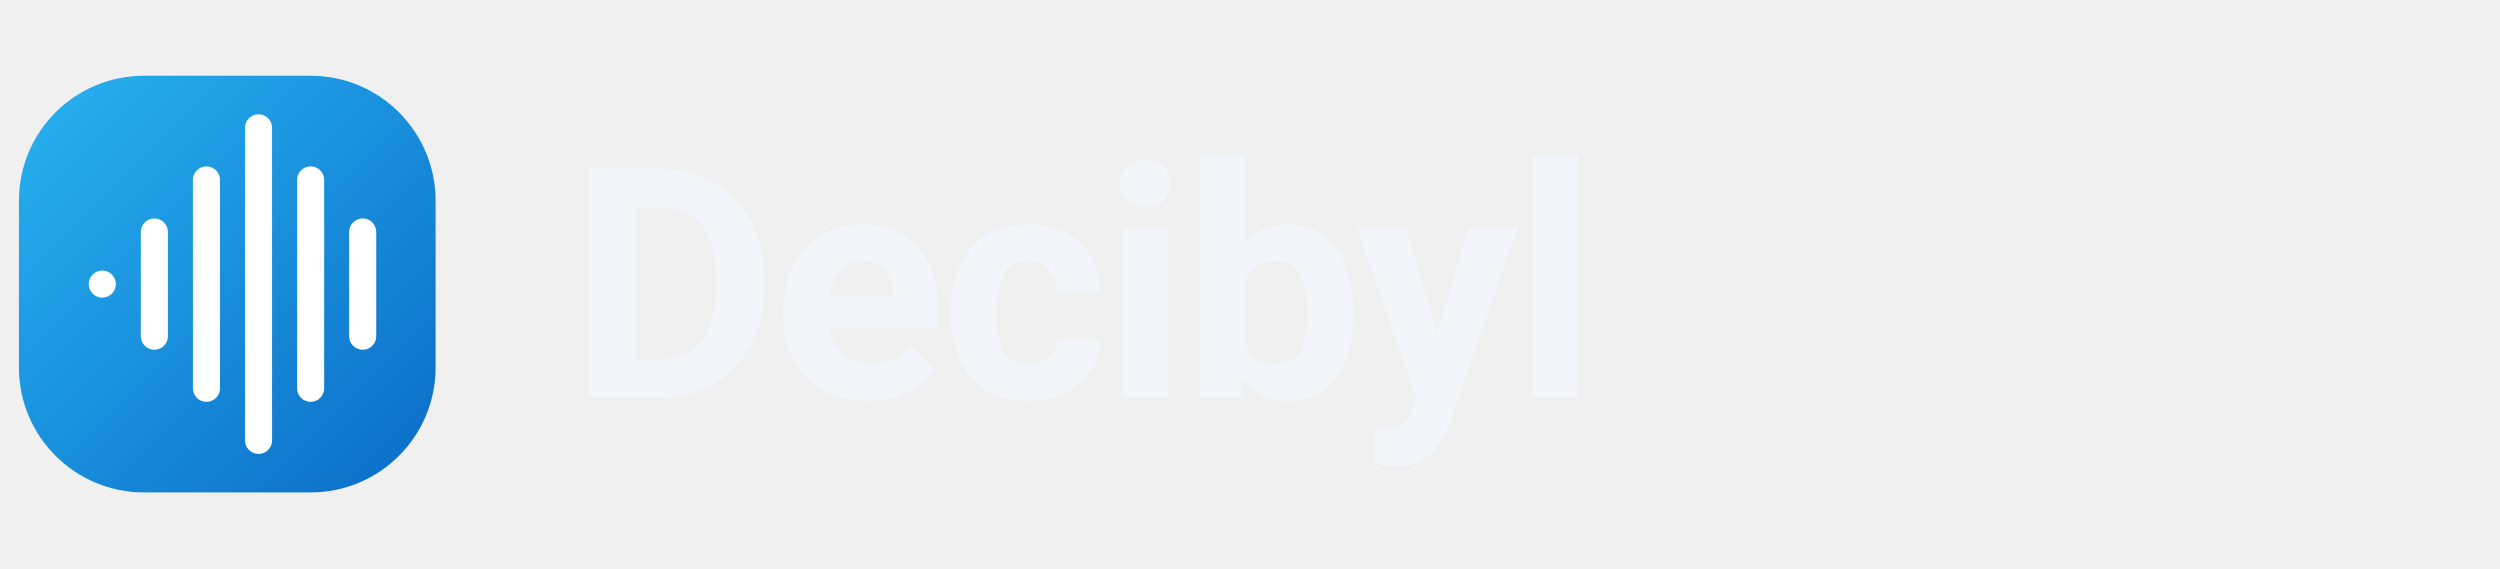
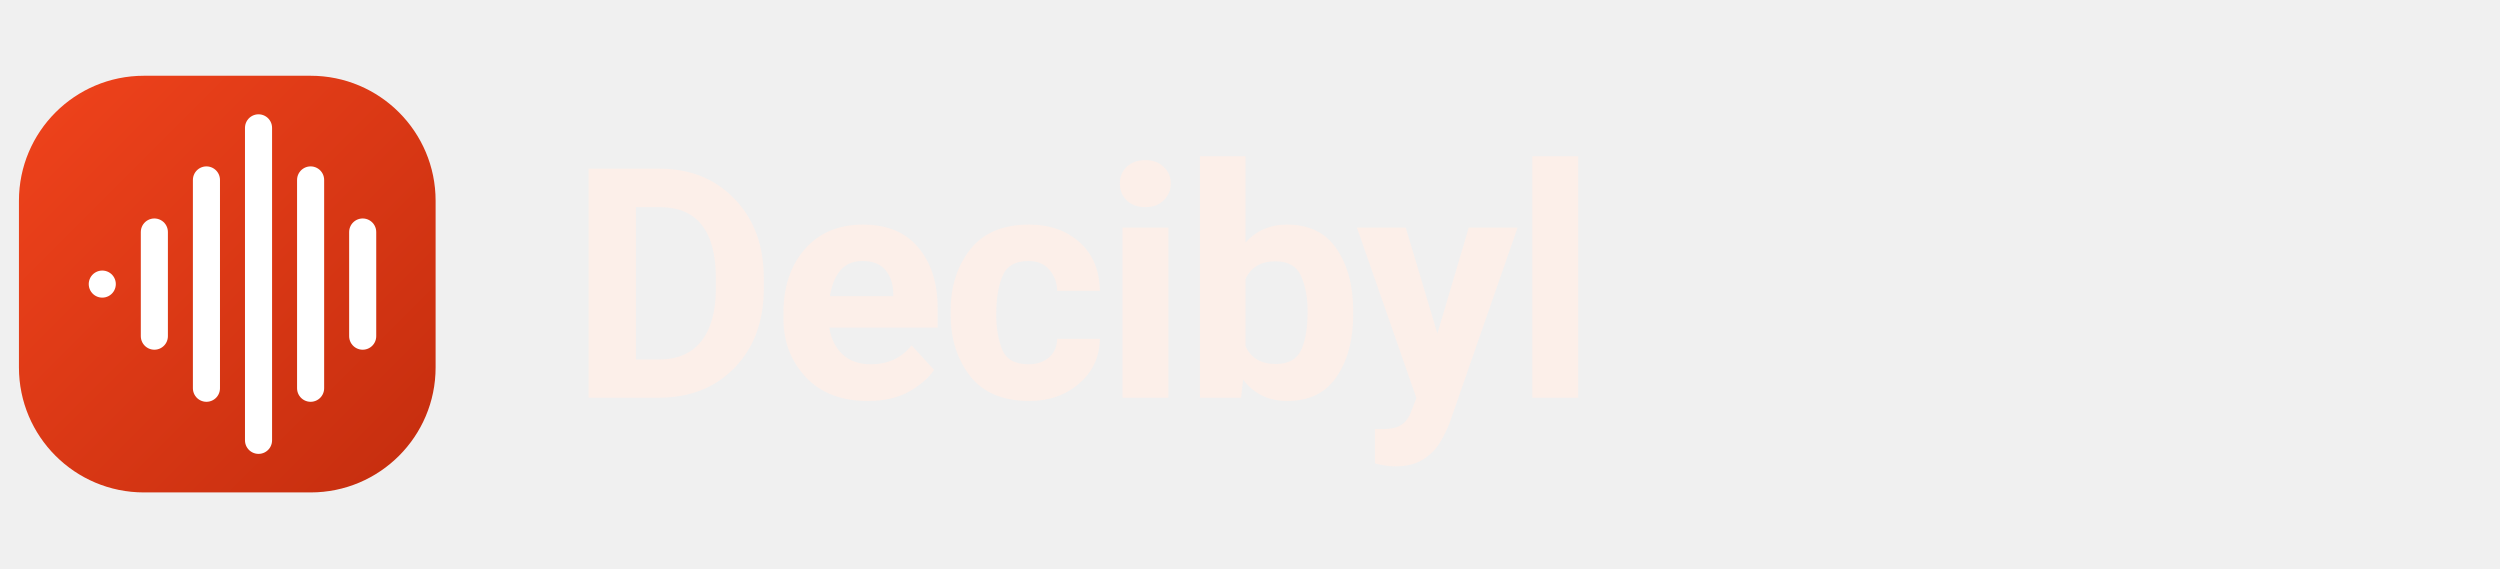
<svg xmlns="http://www.w3.org/2000/svg" width="132" height="30" viewBox="0 0 132 30" fill="none" role="img" aria-label="Decibyl AI">
  <defs>
    <linearGradient id="dcb-mark-dark" x1="0" y1="0" x2="1" y2="1">
-       <stop offset="0" stop-color="#28B3F0" />
-       <stop offset="1" stop-color="#0A6BC7" />
+       <stop offset="0" stop-color="#F0431C" />
+       <stop offset="1" stop-color="#C42D0E" />
    </linearGradient>
  </defs>
  <rect x="1" y="4" width="22" height="22" rx="6.6" fill="url(#dcb-mark-dark)" />
  <g stroke="#fff" stroke-width="1.43" stroke-linecap="round">
    <line x1="5.4" y1="15" x2="5.4" y2="15" />
    <line x1="8.15" y1="12.25" x2="8.15" y2="17.75" />
    <line x1="10.9" y1="9.5" x2="10.9" y2="20.5" />
    <line x1="13.65" y1="6.75" x2="13.65" y2="23.25" />
    <line x1="16.4" y1="9.5" x2="16.4" y2="20.5" />
    <line x1="19.15" y1="12.25" x2="19.15" y2="17.75" />
  </g>
-   <text x="30" y="21" font-family="ui-sans-serif, system-ui, -apple-system, 'Segoe UI', Roboto, Helvetica, Arial, sans-serif" font-size="17" font-weight="650" letter-spacing="-0.3" fill="#F2F6FA">Decibyl</text>
+   <text x="30" y="21" font-family="ui-sans-serif, system-ui, -apple-system, 'Segoe UI', Roboto, Helvetica, Arial, sans-serif" font-size="17" font-weight="650" letter-spacing="-0.3" fill="#FCEFE9">Decibyl</text>
</svg>
